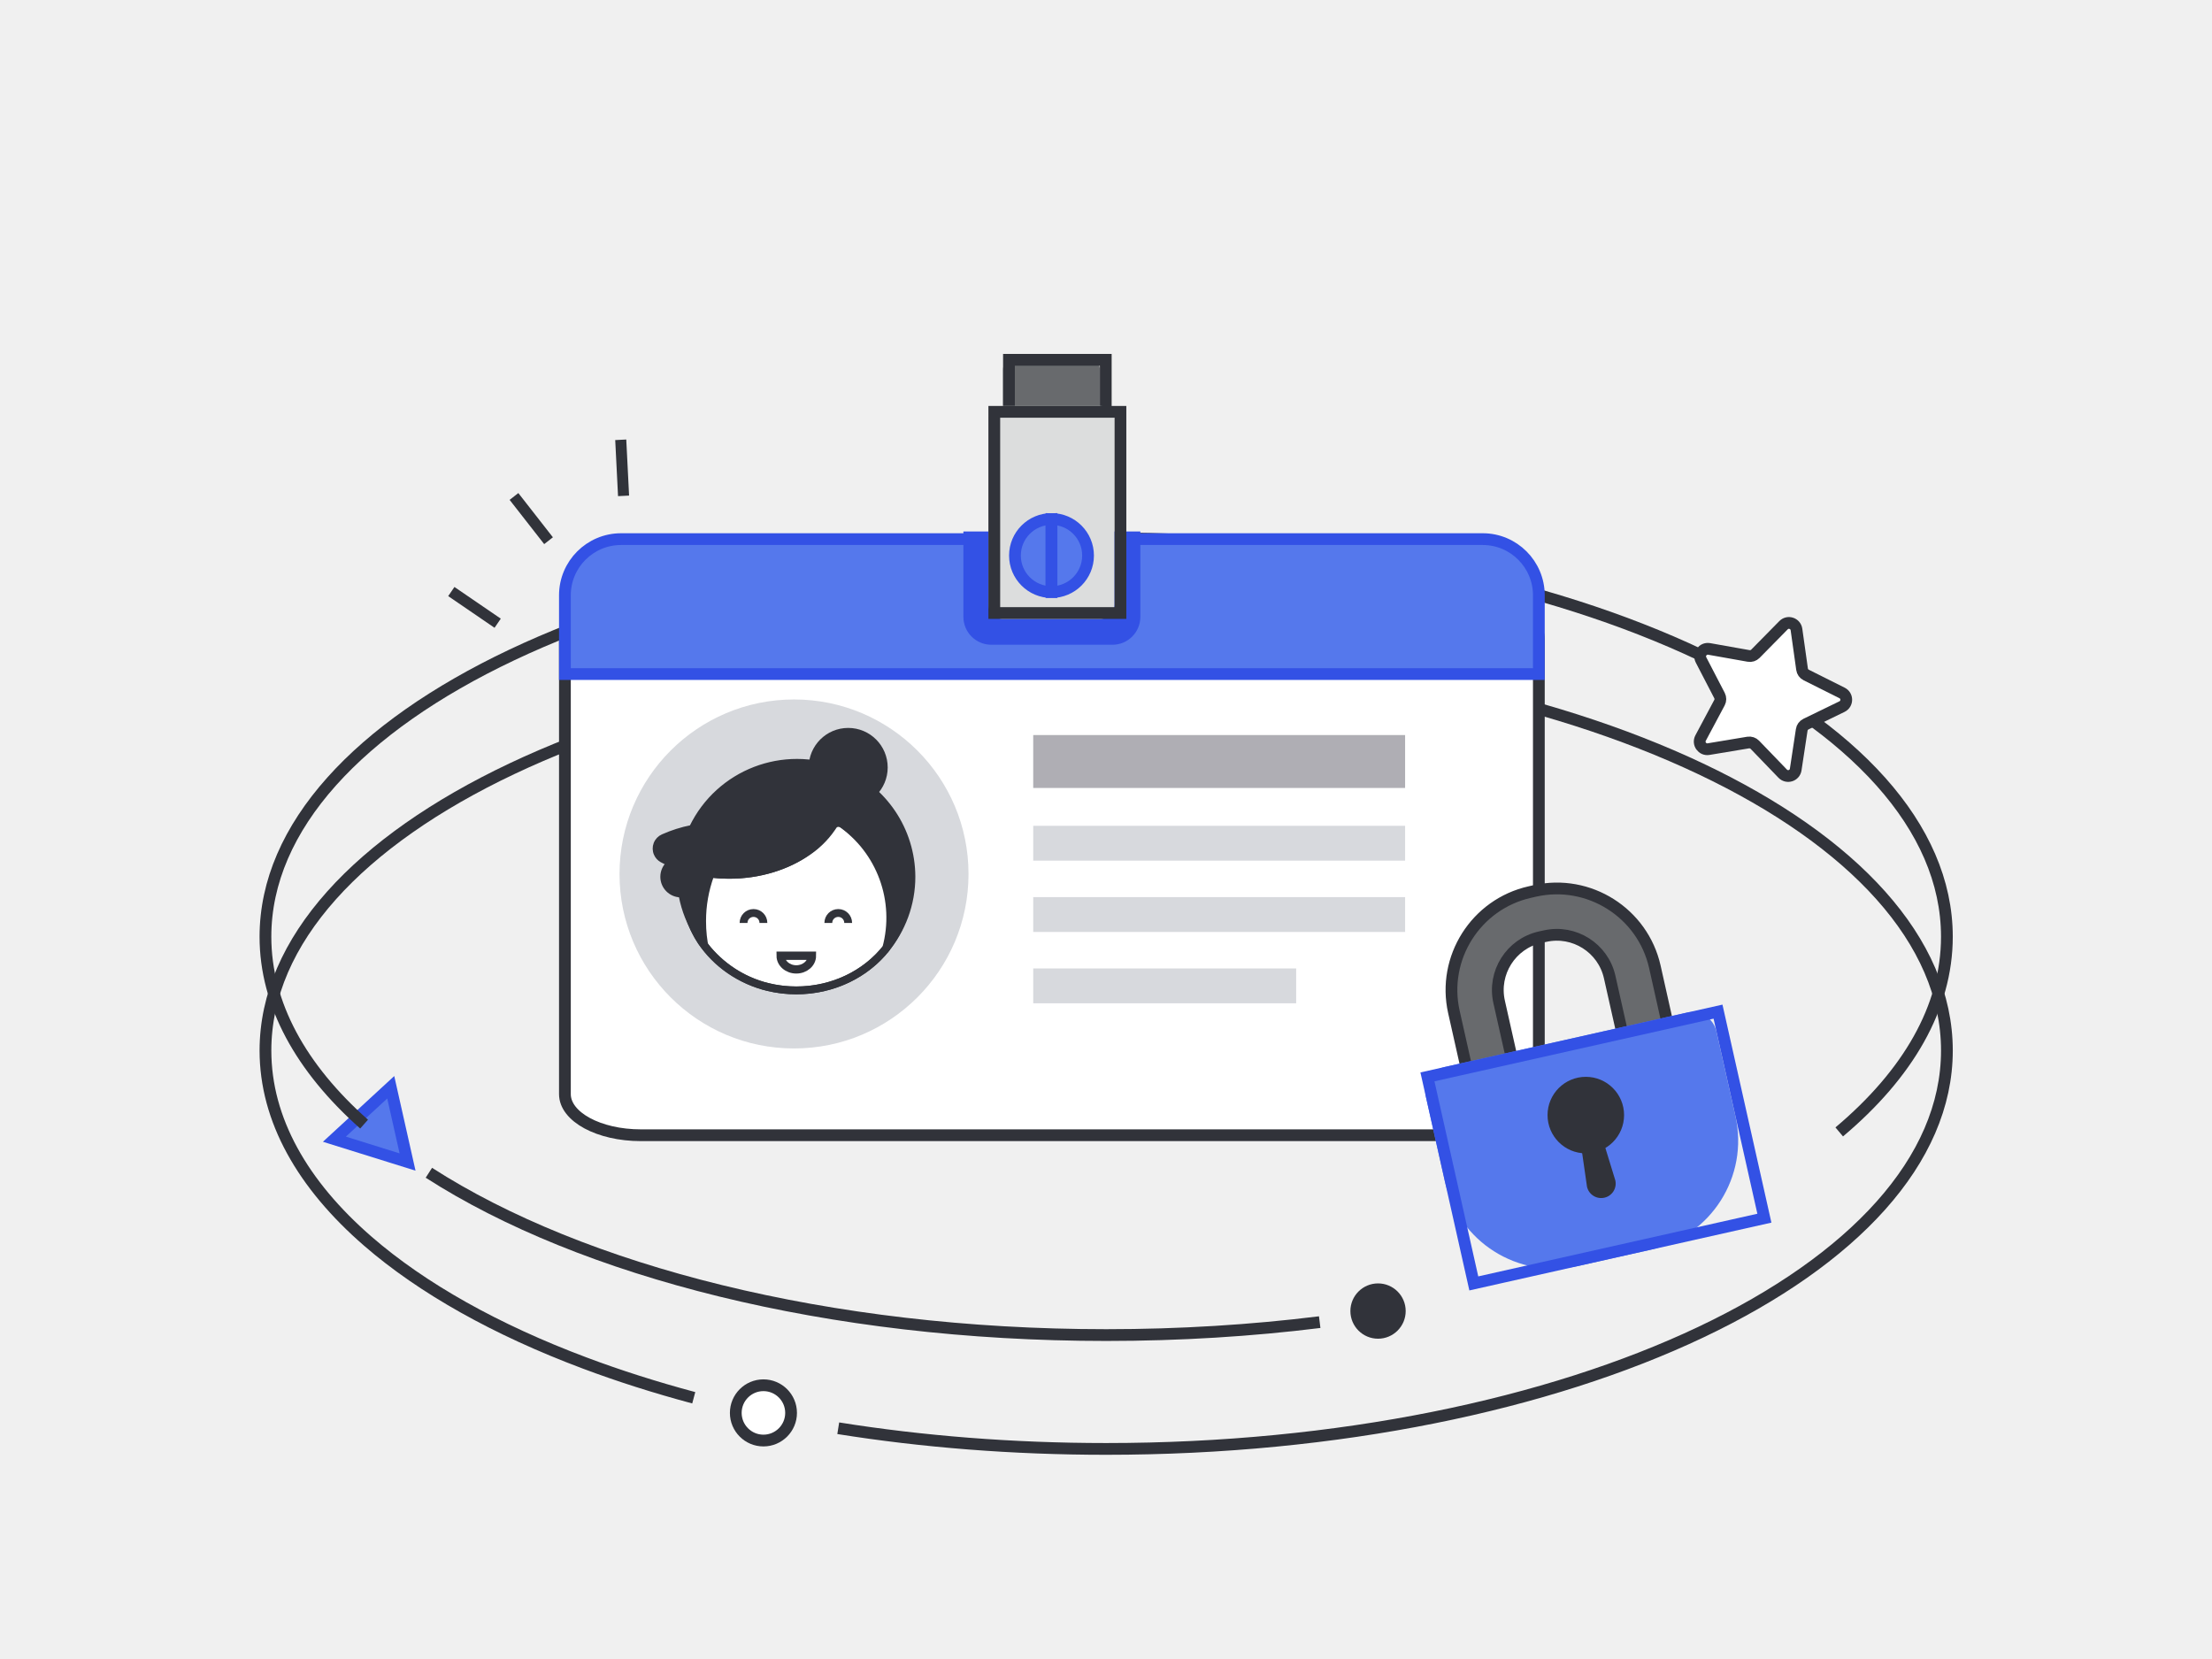
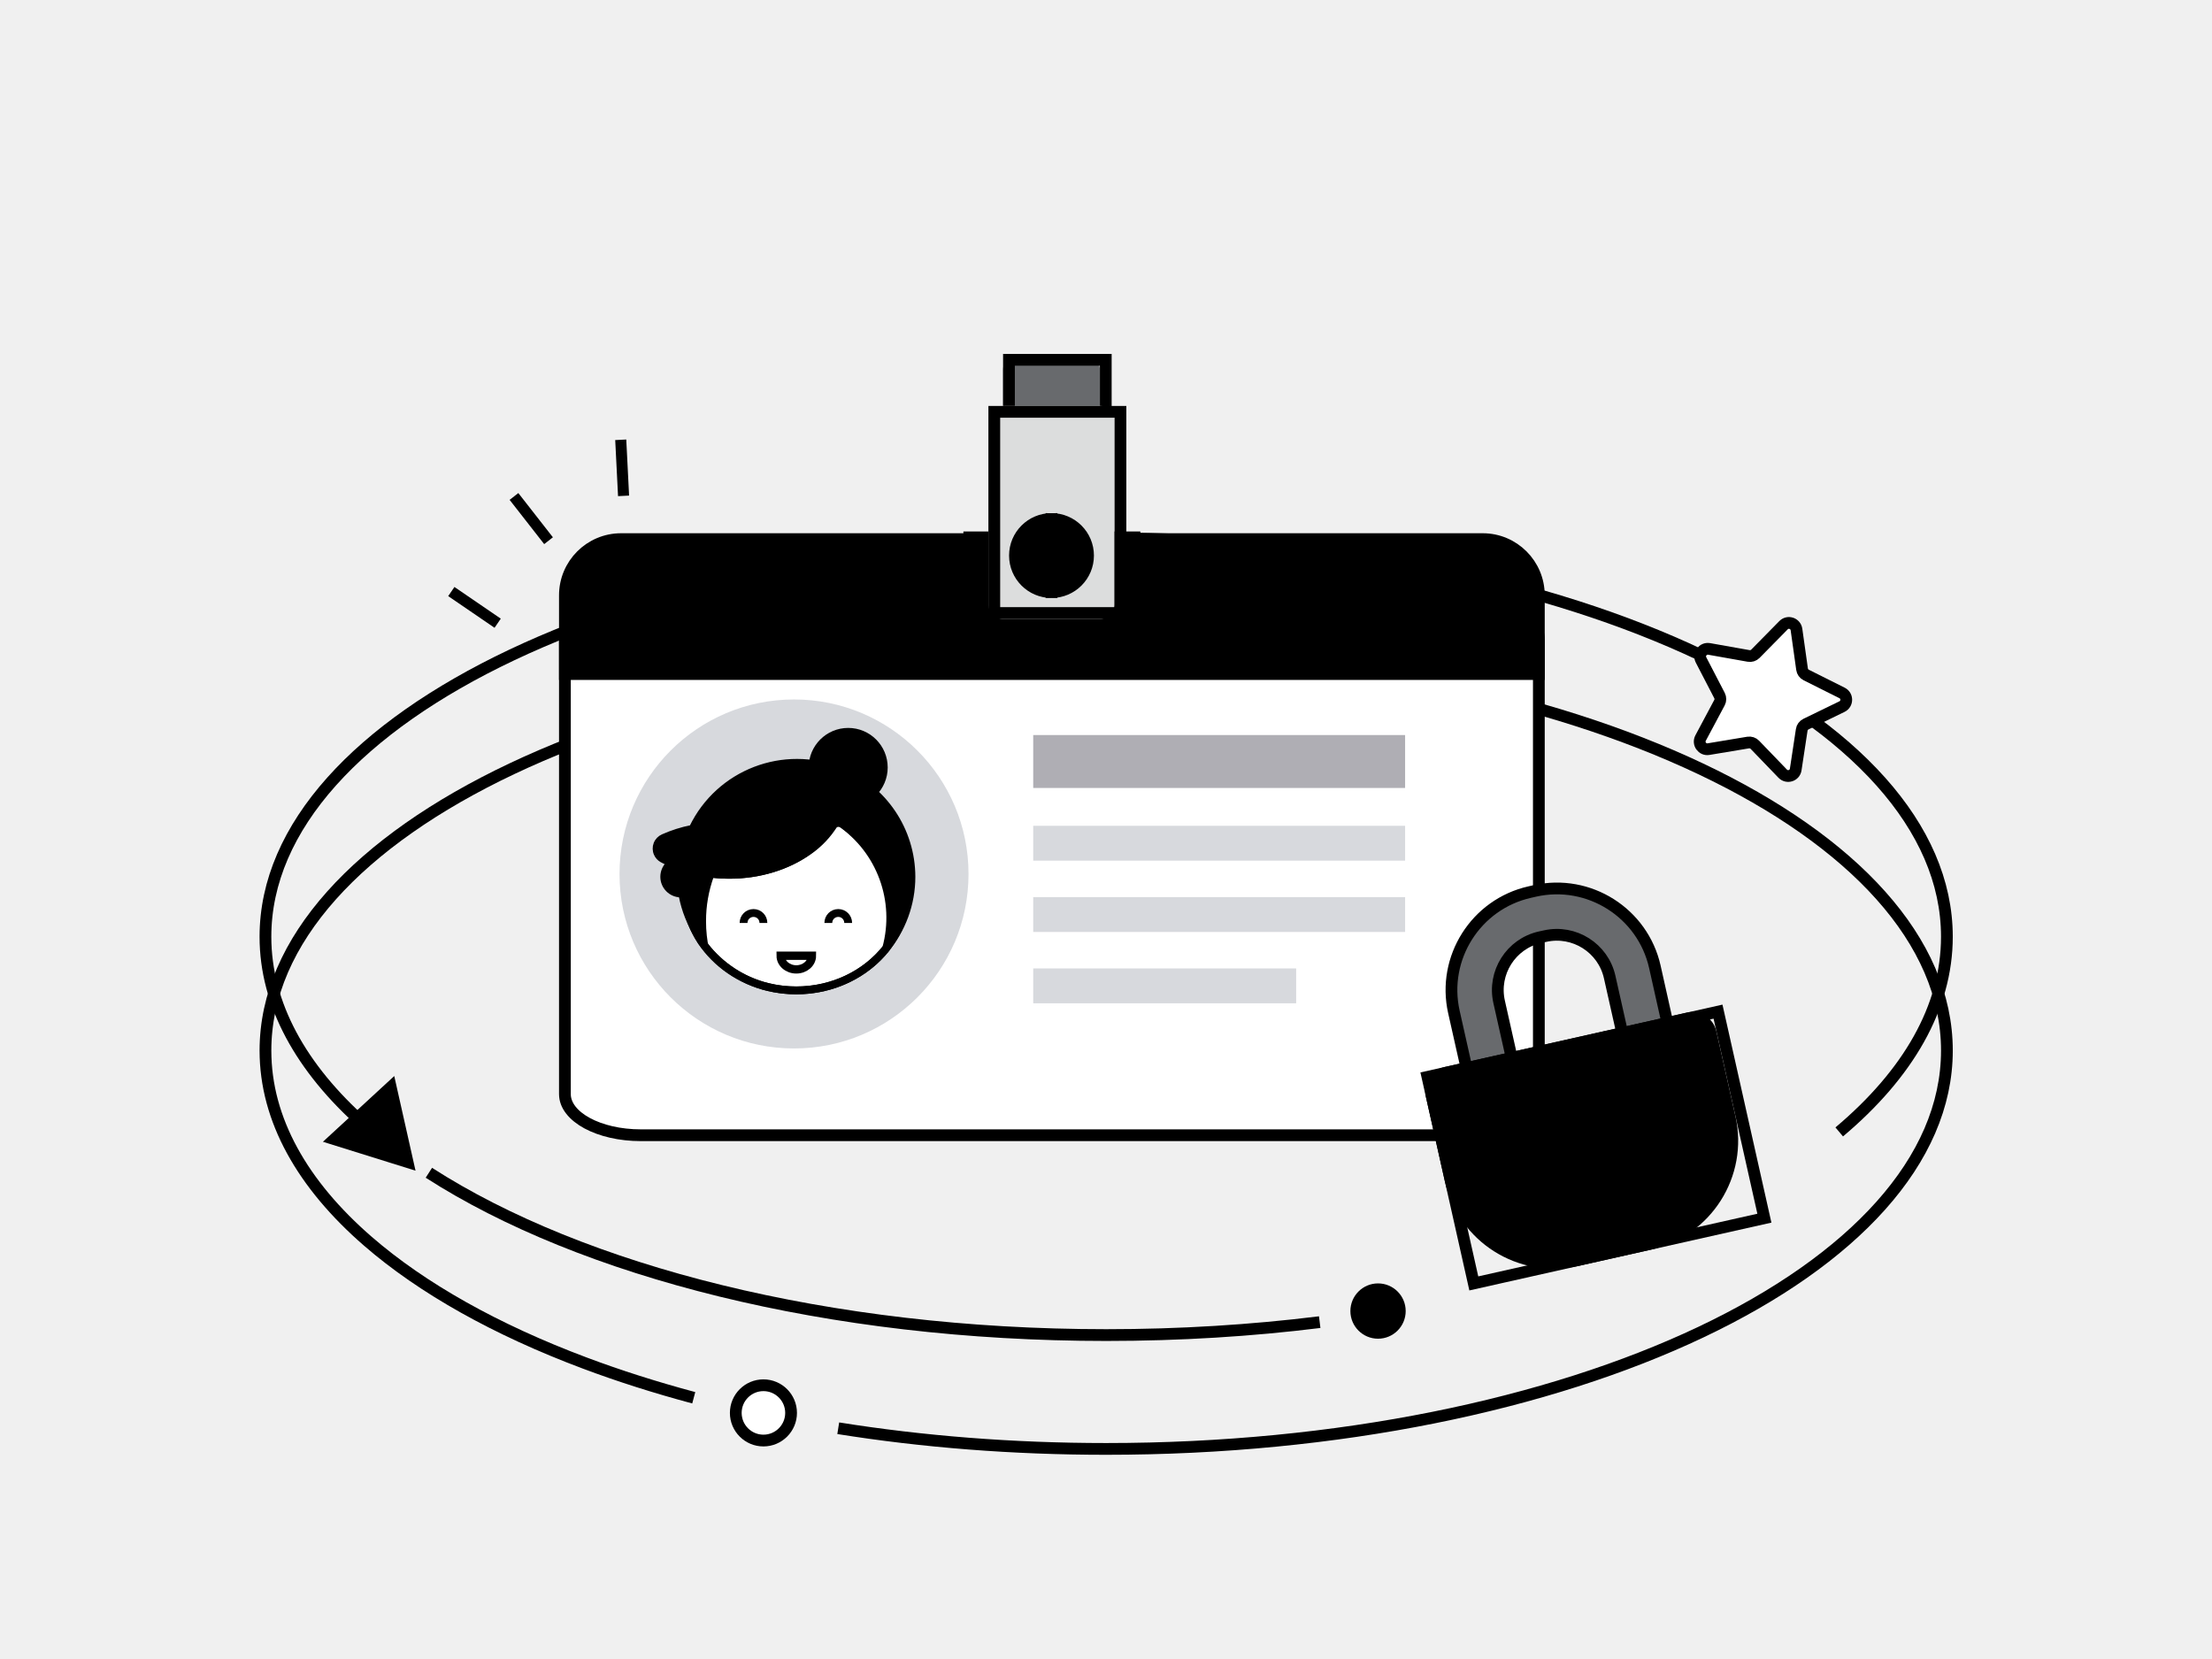
<svg xmlns="http://www.w3.org/2000/svg" viewBox="0 0 400 300" fill="none">
-   <path fill-rule="evenodd" clip-rule="evenodd" d="m70.66 196.612 3.04 13.52-13.23-4.13 10.19-9.39Z" fill="#5578EC" />
-   <path d="m73.7 210.132-3.04-13.52-10.19 9.39 13.23 4.13Z" stroke="#3351E5" stroke-width="2.126" />
-   <path d="M65.84 203.277c-11.39-10.1-17.84-21.64-17.84-33.89 0-39.79 68.07-72.04 152.03-72.04 83.97 0 152.03 32.25 152.03 72.04 0 12.82-7.07 24.87-19.47 35.3" stroke="#31333A" stroke-width="2.126" />
-   <path d="M125.452 252.76c-6.94-1.86-13.54-3.96-19.74-6.29-15.97-5.99-29.33-13.47-39.16-21.99-11.83-10.25-18.55-22.01-18.55-34.51 0-39.79 68.07-72.04 152.03-72.04 83.97 0 152.03 32.25 152.03 72.04 0 39.79-68.06 72.04-152.03 72.04-16.94 0-33.23-1.31-48.45-3.74" stroke="#31333A" stroke-width="2.126" />
-   <path d="M238.644 239.084c-12.33 1.53-25.27 2.34-38.61 2.34-50.25 0-94.8-11.55-122.48-29.35" stroke="#31333A" stroke-width="2.126" />
-   <path fill-rule="evenodd" clip-rule="evenodd" d="M249.193 232.08c-2.76 0-5 2.24-5 5s2.24 5 5 5 5-2.24 5-5-2.24-5-5-5Z" fill="#31333A" />
+   <path fill-rule="evenodd" clip-rule="evenodd" d="m70.66 196.612 3.04 13.52-13.23-4.13 10.19-9.39Z" fill="#000" />
+   <path d="m73.7 210.132-3.04-13.52-10.19 9.39 13.23 4.13Z" stroke="#000000" stroke-width="2.126" />
+   <path d="M65.84 203.277c-11.39-10.1-17.84-21.64-17.84-33.89 0-39.79 68.07-72.04 152.03-72.04 83.97 0 152.03 32.25 152.03 72.04 0 12.82-7.07 24.87-19.47 35.3" stroke="#000000" stroke-width="2.126" />
+   <path d="M125.452 252.76c-6.94-1.86-13.54-3.96-19.74-6.29-15.97-5.99-29.33-13.47-39.16-21.99-11.83-10.25-18.55-22.01-18.55-34.51 0-39.79 68.07-72.04 152.03-72.04 83.97 0 152.03 32.25 152.03 72.04 0 39.79-68.06 72.04-152.03 72.04-16.94 0-33.23-1.31-48.45-3.74" stroke="#000000" stroke-width="2.126" />
+   <path d="M238.644 239.084c-12.33 1.53-25.27 2.34-38.61 2.34-50.25 0-94.8-11.55-122.48-29.35" stroke="#000000" stroke-width="2.126" />
+   <path fill-rule="evenodd" clip-rule="evenodd" d="M249.193 232.08c-2.76 0-5 2.24-5 5s2.24 5 5 5 5-2.24 5-5-2.24-5-5-5Z" fill="#000000" />
  <path fill-rule="evenodd" clip-rule="evenodd" d="M102.154 197.846v-82.26c0-4.11 6.14-7.44 13.72-7.44h148.67c7.58 0 13.73 3.33 13.73 7.44v82.26c0 4.11-6.15 7.44-13.73 7.44h-148.67c-7.58 0-13.72-3.33-13.72-7.44Z" fill="#fff" />
-   <path d="M102.154 115.586v82.26c0 4.11 6.14 7.44 13.72 7.44h148.67c7.58 0 13.73-3.33 13.73-7.44v-82.26c0-4.11-6.15-7.44-13.73-7.44h-148.67c-7.58 0-13.72 3.33-13.72 7.44Z" stroke="#31333A" stroke-width="2.126" />
-   <path fill-rule="evenodd" clip-rule="evenodd" d="M112.314 97.49h155.81c5.6 0 10.15 4.55 10.15 10.16v14.24h-176.12v-14.24c0-5.61 4.55-10.16 10.16-10.16Z" fill="#5578EC" />
-   <path d="M268.124 97.49h-155.81c-5.61 0-10.16 4.55-10.16 10.16v14.24h176.12v-14.24c0-5.61-4.55-10.16-10.15-10.16Z" stroke="#3351E5" stroke-width="2.126" />
+   <path d="M102.154 115.586v82.26c0 4.11 6.14 7.44 13.72 7.44h148.67c7.58 0 13.73-3.33 13.73-7.44v-82.26c0-4.11-6.15-7.44-13.73-7.44h-148.67c-7.58 0-13.72 3.33-13.72 7.44Z" stroke="#000000" stroke-width="2.126" />
+   <path fill-rule="evenodd" clip-rule="evenodd" d="M112.314 97.49h155.81c5.6 0 10.15 4.55 10.15 10.16v14.24h-176.12v-14.24c0-5.61 4.55-10.16 10.16-10.16Z" fill="#000" />
+   <path d="M268.124 97.49h-155.81c-5.61 0-10.16 4.55-10.16 10.16v14.24h176.12v-14.24c0-5.61-4.55-10.16-10.15-10.16Z" stroke="#000000" stroke-width="2.126" />
  <path fill-rule="evenodd" clip-rule="evenodd" d="M265.712 195.453c1.24 5.51 6.72 8.98 12.23 7.75l16.36-3.68c5.51-1.23 8.98-6.72 7.74-12.22l-2.79-12.47c-2.19-9.76-11.92-15.92-21.69-13.73l-.92.21c-9.76 2.19-15.92 11.92-13.73 21.68l2.8 12.46Zm28.167-6.323-2.8-12.46c-1.18-5.25-6.42-8.57-11.68-7.39l-.92.2c-5.25 1.18-8.57 6.42-7.39 11.68l2.8 12.46c.22.98 1.23 1.63 2.22 1.41l16.36-3.68c.98-.22 1.63-1.23 1.41-2.22Z" fill="#686A6D" />
-   <path d="M265.712 195.453c1.24 5.51 6.72 8.98 12.23 7.75l16.36-3.68c5.51-1.23 8.98-6.72 7.74-12.22l-2.79-12.47c-2.19-9.76-11.92-15.92-21.69-13.73l-.92.21c-9.76 2.19-15.92 11.92-13.73 21.68l2.8 12.46Zm28.167-6.323-2.8-12.46c-1.18-5.25-6.42-8.57-11.68-7.39l-.92.2c-5.25 1.18-8.57 6.42-7.39 11.68l2.8 12.46c.22.98 1.23 1.63 2.22 1.41l16.36-3.68c.98-.22 1.63-1.23 1.41-2.22Z" stroke="#31333A" stroke-width="2.126" />
-   <path fill-rule="evenodd" clip-rule="evenodd" d="m285.415 228.924 13.124-2.947c10.888-2.444 17.729-13.245 15.284-24.134l-3.446-15.348a4.468 4.468 0 0 0-5.34-3.382l-43.82 9.838a4.468 4.468 0 0 0-3.382 5.34l3.446 15.348c2.445 10.889 13.245 17.729 24.134 15.285Z" fill="#5578EC" />
-   <path d="m310.672 182.937-52.546 11.797 8.385 37.348 52.546-11.797-8.385-37.348Z" stroke="#3351E5" stroke-width="2.126" />
-   <path fill-rule="evenodd" clip-rule="evenodd" d="M286.765 194.724c-3.82 0-6.92 3.1-6.92 6.92s3.1 6.92 6.92 6.92 6.92-3.1 6.92-6.92-3.1-6.92-6.92-6.92Z" fill="#31333A" />
-   <path fill-rule="evenodd" clip-rule="evenodd" d="m288.891 203.001 3.21 10.45c.32 1.41-.57 2.82-1.98 3.13-1.42.32-2.82-.57-3.14-1.98l-1.56-10.82 3.47-.78Z" fill="#31333A" />
-   <path d="m144.481 167.653-1.15 2.01c-.34.58-.68 1.2-.64 1.87.05.67.67 1.34 1.32 1.16" stroke="#31333A" stroke-width=".425" />
+   <path d="M265.712 195.453c1.24 5.51 6.72 8.98 12.23 7.75l16.36-3.68c5.51-1.23 8.98-6.72 7.74-12.22l-2.79-12.47c-2.19-9.76-11.92-15.92-21.69-13.73l-.92.21c-9.76 2.19-15.92 11.92-13.73 21.68l2.8 12.46Zm28.167-6.323-2.8-12.46c-1.18-5.25-6.42-8.57-11.68-7.39l-.92.2c-5.25 1.18-8.57 6.42-7.39 11.68l2.8 12.46c.22.98 1.23 1.63 2.22 1.41l16.36-3.68c.98-.22 1.63-1.23 1.41-2.22Z" stroke="#000000" stroke-width="2.126" />
+   <path fill-rule="evenodd" clip-rule="evenodd" d="m285.415 228.924 13.124-2.947c10.888-2.444 17.729-13.245 15.284-24.134l-3.446-15.348a4.468 4.468 0 0 0-5.34-3.382l-43.82 9.838a4.468 4.468 0 0 0-3.382 5.34l3.446 15.348c2.445 10.889 13.245 17.729 24.134 15.285Z" fill="#000" />
+   <path d="m310.672 182.937-52.546 11.797 8.385 37.348 52.546-11.797-8.385-37.348Z" stroke="#000000" stroke-width="2.126" />
+   <path fill-rule="evenodd" clip-rule="evenodd" d="M286.765 194.724c-3.82 0-6.92 3.1-6.92 6.92s3.1 6.92 6.92 6.92 6.92-3.1 6.92-6.92-3.1-6.92-6.92-6.92Z" fill="#000000" />
+   <path fill-rule="evenodd" clip-rule="evenodd" d="m288.891 203.001 3.21 10.45c.32 1.41-.57 2.82-1.98 3.13-1.42.32-2.82-.57-3.14-1.98l-1.56-10.82 3.47-.78Z" fill="#000000" />
+   <path d="m144.481 167.653-1.15 2.01c-.34.58-.68 1.2-.64 1.87.05.67.67 1.34 1.32 1.16" stroke="#000000" stroke-width=".425" />
  <path fill-rule="evenodd" clip-rule="evenodd" d="M186.839 142.49h67.25v-9.57h-67.25v9.57Z" fill="#AFAEB4" />
  <path fill-rule="evenodd" clip-rule="evenodd" d="M186.839 155.631h67.25v-6.3h-67.25v6.3ZM186.839 168.529h67.25v-6.3h-67.25v6.3ZM186.839 181.426h47.55v-6.3h-47.55v6.3Z" fill="#D7D9DD" />
-   <path fill-rule="evenodd" clip-rule="evenodd" d="M201.174 116.591h-21.91c-2.79 0-5.05-2.26-5.05-5.05v-15.43h32v15.43c0 2.79-2.26 5.05-5.04 5.05Z" fill="#3351E5" />
+   <path fill-rule="evenodd" clip-rule="evenodd" d="M201.174 116.591h-21.91c-2.79 0-5.05-2.26-5.05-5.05v-15.43h32v15.43c0 2.79-2.26 5.05-5.04 5.05Z" fill="#000000" />
  <path fill-rule="evenodd" clip-rule="evenodd" d="M184.268 75.95h11.75c.76 0 1.5-.3 2.04-.84s.84-1.28.84-2.04v-6.19c0-.76-.3-1.5-.84-2.04s-1.28-.84-2.04-.84h-11.75c-.76 0-1.5.3-2.04.84s-.84 1.28-.84 2.04v6.19c0 .76.3 1.5.84 2.04s1.28.84 2.04.84Z" fill="#686A6D" />
-   <path d="M199.958 65.064h-17.507v9.822h17.507v-9.822Z" stroke="#31333A" stroke-width="2.126" />
+   <path d="M199.958 65.064h-17.507v9.822h17.507v-9.822Z" stroke="#000000" stroke-width="2.126" />
  <path fill-rule="evenodd" clip-rule="evenodd" d="M181.337 111.919h17.62a2.6 2.6 0 0 0 2.59-2.6v-33.31a2.6 2.6 0 0 0-2.59-2.6h-17.62a2.595 2.595 0 0 0-2.6 2.6v33.31a2.595 2.595 0 0 0 2.6 2.6Z" fill="#DCDDDD" />
-   <path d="M202.613 74.473H179.8v36.381h22.813V74.473Z" stroke="#31333A" stroke-width="2.126" />
+   <path d="M202.613 74.473H179.8v36.381h22.813V74.473Z" stroke="#000000" stroke-width="2.126" />
  <path fill-rule="evenodd" clip-rule="evenodd" d="M143.589 126.485c-17.43 0-31.56 14.13-31.56 31.56 0 17.42 14.13 31.55 31.56 31.55 17.42 0 31.55-14.13 31.55-31.55 0-17.43-14.13-31.56-31.55-31.56Z" fill="#D7D9DD" />
-   <path fill-rule="evenodd" clip-rule="evenodd" d="M183.536 100.461a6.61 6.61 0 0 1 6.61-6.61v13.22a6.61 6.61 0 0 1-6.61-6.61Z" fill="#5578EC" />
-   <path d="M190.146 93.85a6.61 6.61 0 0 0 0 13.221v-13.22Z" stroke="#3351E5" stroke-width="2.126" />
-   <path fill-rule="evenodd" clip-rule="evenodd" d="M190.144 93.85a6.61 6.61 0 0 1 0 13.221v-13.22Z" fill="#5578EC" />
-   <path d="M196.754 100.461a6.61 6.61 0 0 0-6.61-6.61v13.22a6.61 6.61 0 0 0 6.61-6.61Z" stroke="#3351E5" stroke-width="2.126" />
+   <path fill-rule="evenodd" clip-rule="evenodd" d="M183.536 100.461a6.61 6.61 0 0 1 6.61-6.61v13.22a6.61 6.61 0 0 1-6.61-6.61Z" fill="#000" />
+   <path d="M190.146 93.85a6.61 6.61 0 0 0 0 13.221v-13.22Z" stroke="#000000" stroke-width="2.126" />
+   <path fill-rule="evenodd" clip-rule="evenodd" d="M190.144 93.85a6.61 6.61 0 0 1 0 13.221v-13.22Z" fill="#000" />
+   <path d="M196.754 100.461a6.61 6.61 0 0 0-6.61-6.61v13.22a6.61 6.61 0 0 0 6.61-6.61Z" stroke="#000000" stroke-width="2.126" />
  <path fill-rule="evenodd" clip-rule="evenodd" d="M160.252 171.477c-3.64 4.61-9.57 7.62-16.26 7.62-1.78 0-3.51-.22-5.16-.62-.26-.06-.5-.13-.75-.2-.02 0-.04-.01-.06-.01a21.012 21.012 0 0 1-11.09-7.89c-.04-.05-.07-.1-.11-.16-1.84-2.78-2.9-6.06-2.9-9.55 0-1.21.13-2.39.37-3.54 2.45.71 5 1.07 7.56 1.06 5.54 0 10.57-1.62 14.3-4.25 1.92-1.32 3.54-3.03 4.76-5.02.01-.01.01-.02.02-.04.21-.31.63-.38.94-.17 7.38 5.02 10.73 14.17 8.38 22.77Z" fill="#fff" />
-   <path d="M143.992 179.097c6.69 0 12.62-3.01 16.26-7.62 2.35-8.6-1-17.75-8.38-22.77a.674.674 0 0 0-.94.17c-.01.02-.01.03-.02.04-1.22 1.99-2.84 3.7-4.76 5.02-3.73 2.63-8.76 4.25-14.3 4.25-2.56.01-5.11-.35-7.56-1.06-.24 1.15-.37 2.33-.37 3.54 0 3.49 1.06 6.77 2.9 9.55.04.06.07.11.11.16 2.68 3.73 6.56 6.55 11.09 7.89.02 0 .04.01.06.01.25.07.49.14.75.2 1.65.4 3.38.62 5.16.62Z" stroke="#31333A" stroke-width="1.417" />
-   <path fill-rule="evenodd" clip-rule="evenodd" d="M125.008 149.562c4.87-10.06 16.71-14.61 27.06-10.41 7.9 3.2 13.08 10.87 13.1 19.4 0 4.95-1.76 9.74-4.98 13.51 2.42-8.46-.72-17.51-7.85-22.66-.02-.02-.04-.03-.06-.04-.55-.36-1.28-.2-1.64.36-1.19 1.8-2.71 3.36-4.49 4.58-3.73 2.63-8.76 4.25-14.3 4.25-1.03 0-2.07-.06-3.1-.18-.95 2.63-1.44 5.4-1.43 8.2-.01 1.77.19 3.53.57 5.25a20.777 20.777 0 0 1-5.13-14.84c-.49-.17-.98-.36-1.45-.57a25.9 25.9 0 0 1-1.67-.82c-.47-.26-.84-.67-1.05-1.16-.55-1.24.02-2.69 1.26-3.23 1.66-.74 3.39-1.29 5.16-1.64Z" fill="#31333A" />
-   <path d="M152.068 139.152c-10.35-4.2-22.19.35-27.06 10.41-1.77.35-3.5.9-5.16 1.64a2.445 2.445 0 0 0-1.26 3.23c.21.49.58.9 1.05 1.16.54.29 1.09.56 1.67.82.47.21.96.4 1.45.57a20.777 20.777 0 0 0 5.13 14.84 23.72 23.72 0 0 1-.57-5.25c-.01-2.8.48-5.57 1.43-8.2 1.03.12 2.07.18 3.1.18 5.54 0 10.57-1.62 14.3-4.25 1.78-1.22 3.3-2.78 4.49-4.58.36-.56 1.09-.72 1.64-.36.02.01.04.02.06.04a20.861 20.861 0 0 1 7.85 22.66c3.22-3.77 4.98-8.56 4.98-13.51-.02-8.53-5.2-16.2-13.1-19.4Z" stroke="#31333A" stroke-width=".709" />
-   <path d="M138.049 166.896c0-1-.8-1.8-1.79-1.8-1 0-1.8.8-1.8 1.8M153.378 166.896c0-1-.8-1.8-1.79-1.8-1 0-1.8.8-1.8 1.8" stroke="#31333A" stroke-width="1.417" />
-   <path d="M143.992 142.231c-11.08 0-20.07 8.25-20.07 18.43s8.99 18.43 20.07 18.43c11.09 0 20.08-8.25 20.08-18.43s-8.99-18.43-20.08-18.43Z" stroke="#31333A" stroke-width="1.417" />
-   <path fill-rule="evenodd" clip-rule="evenodd" d="M123.049 154.826a3.726 3.726 0 0 0 0 7.45 3.73 3.73 0 0 0 3.73-3.73c0-2.05-1.67-3.72-3.73-3.72Z" fill="#31333A" />
+   <path d="M143.992 179.097c6.69 0 12.62-3.01 16.26-7.62 2.35-8.6-1-17.75-8.38-22.77a.674.674 0 0 0-.94.17c-.01.02-.01.03-.02.04-1.22 1.99-2.84 3.7-4.76 5.02-3.73 2.63-8.76 4.25-14.3 4.25-2.56.01-5.11-.35-7.56-1.06-.24 1.15-.37 2.33-.37 3.54 0 3.49 1.06 6.77 2.9 9.55.04.06.07.11.11.16 2.68 3.73 6.56 6.55 11.09 7.89.02 0 .04.01.06.01.25.07.49.14.75.2 1.65.4 3.38.62 5.16.62Z" stroke="#000000" stroke-width="1.417" />
+   <path fill-rule="evenodd" clip-rule="evenodd" d="M125.008 149.562c4.87-10.06 16.71-14.61 27.06-10.41 7.9 3.2 13.08 10.87 13.1 19.4 0 4.95-1.76 9.74-4.98 13.51 2.42-8.46-.72-17.51-7.85-22.66-.02-.02-.04-.03-.06-.04-.55-.36-1.28-.2-1.64.36-1.19 1.8-2.71 3.36-4.49 4.58-3.73 2.63-8.76 4.25-14.3 4.25-1.03 0-2.07-.06-3.1-.18-.95 2.63-1.44 5.4-1.43 8.2-.01 1.77.19 3.53.57 5.25a20.777 20.777 0 0 1-5.13-14.84c-.49-.17-.98-.36-1.45-.57a25.9 25.9 0 0 1-1.67-.82c-.47-.26-.84-.67-1.05-1.16-.55-1.24.02-2.69 1.26-3.23 1.66-.74 3.39-1.29 5.16-1.64Z" fill="#000000" />
+   <path d="M152.068 139.152c-10.35-4.2-22.19.35-27.06 10.41-1.77.35-3.5.9-5.16 1.64a2.445 2.445 0 0 0-1.26 3.23c.21.49.58.9 1.05 1.16.54.29 1.09.56 1.67.82.47.21.96.4 1.45.57a20.777 20.777 0 0 0 5.13 14.84 23.72 23.72 0 0 1-.57-5.25c-.01-2.8.48-5.57 1.43-8.2 1.03.12 2.07.18 3.1.18 5.54 0 10.57-1.62 14.3-4.25 1.78-1.22 3.3-2.78 4.49-4.58.36-.56 1.09-.72 1.64-.36.02.01.04.02.06.04a20.861 20.861 0 0 1 7.85 22.66c3.22-3.77 4.98-8.56 4.98-13.51-.02-8.53-5.2-16.2-13.1-19.4Z" stroke="#000000" stroke-width=".709" />
+   <path d="M138.049 166.896c0-1-.8-1.8-1.79-1.8-1 0-1.8.8-1.8 1.8M153.378 166.896c0-1-.8-1.8-1.79-1.8-1 0-1.8.8-1.8 1.8" stroke="#000000" stroke-width="1.417" />
+   <path d="M143.992 142.231c-11.08 0-20.07 8.25-20.07 18.43s8.99 18.43 20.07 18.43c11.09 0 20.08-8.25 20.08-18.43s-8.99-18.43-20.08-18.43Z" stroke="#000000" stroke-width="1.417" />
+   <path fill-rule="evenodd" clip-rule="evenodd" d="M123.049 154.826a3.726 3.726 0 0 0 0 7.45 3.73 3.73 0 0 0 3.73-3.73c0-2.05-1.67-3.72-3.73-3.72Z" fill="#000000" />
  <path fill-rule="evenodd" clip-rule="evenodd" d="M143.995 175.298c1.56 0 2.83-1.1 2.83-2.47h-5.66c0 1.37 1.27 2.47 2.83 2.47Z" fill="#fff" />
-   <path d="M143.995 175.298c1.56 0 2.83-1.1 2.83-2.47h-5.66c0 1.37 1.27 2.47 2.83 2.47Z" stroke="#31333A" stroke-width="1.5" />
+   <path d="M143.995 175.298c1.56 0 2.83-1.1 2.83-2.47h-5.66c0 1.37 1.27 2.47 2.83 2.47Z" stroke="#000000" stroke-width="1.5" />
  <path fill-rule="evenodd" clip-rule="evenodd" d="m316.12 134.275-7.16 1.19c-1.12.19-1.97-1-1.44-2l3.42-6.41c.21-.4.21-.87 0-1.28l-3.34-6.44c-.52-1.01.34-2.18 1.46-1.99l7.15 1.27c.44.08.9-.07 1.22-.39l5.09-5.17c.8-.81 2.18-.35 2.34.78l1.01 7.18c.06.45.34.84.74 1.04l6.49 3.25c1.02.51 1.01 1.97-.01 2.47l-6.52 3.17c-.41.2-.7.59-.76 1.03l-1.09 7.18c-.17 1.13-1.55 1.57-2.35.75l-5.03-5.22c-.32-.33-.77-.48-1.22-.41Z" fill="#fff" />
-   <path d="m308.96 135.465 7.16-1.19c.45-.07.9.08 1.22.41l5.03 5.22c.8.82 2.18.38 2.35-.75l1.09-7.18c.06-.44.35-.83.76-1.03l6.52-3.17c1.02-.5 1.03-1.96.01-2.47l-6.49-3.25c-.4-.2-.68-.59-.74-1.04l-1.01-7.18c-.16-1.13-1.54-1.59-2.34-.78l-5.09 5.17c-.32.32-.78.47-1.22.39l-7.15-1.27c-1.12-.19-1.98.98-1.46 1.99l3.34 6.44c.21.41.21.88 0 1.28l-3.42 6.41c-.53 1 .32 2.19 1.44 2Z" stroke="#31333A" stroke-width="2.126" />
+   <path d="m308.96 135.465 7.16-1.19c.45-.07.9.08 1.22.41l5.03 5.22c.8.82 2.18.38 2.35-.75l1.09-7.18c.06-.44.35-.83.76-1.03l6.52-3.17c1.02-.5 1.03-1.96.01-2.47l-6.49-3.25c-.4-.2-.68-.59-.74-1.04l-1.01-7.18c-.16-1.13-1.54-1.59-2.34-.78l-5.09 5.17c-.32.32-.78.47-1.22.39l-7.15-1.27c-1.12-.19-1.98.98-1.46 1.99l3.34 6.44c.21.41.21.88 0 1.28l-3.42 6.41c-.53 1 .32 2.19 1.44 2Z" stroke="#000000" stroke-width="2.126" />
  <path fill-rule="evenodd" clip-rule="evenodd" d="M138.052 250.496c-2.76 0-5 2.24-5 5s2.24 5 5 5 5-2.24 5-5-2.24-5-5-5Z" fill="#fff" />
-   <path d="M138.052 250.496c-2.76 0-5 2.24-5 5s2.24 5 5 5 5-2.24 5-5-2.24-5-5-5Z" stroke="#31333A" stroke-width="2.126" />
-   <path fill-rule="evenodd" clip-rule="evenodd" d="M153.384 131.631c-3.95 0-7.15 3.2-7.15 7.15 0 3.94 3.2 7.14 7.15 7.14 3.94 0 7.14-3.2 7.14-7.14 0-3.95-3.2-7.15-7.14-7.15Z" fill="#31333A" />
-   <path d="m81.614 106.969 8.38 5.73M92.944 89.777l6.25 8M112.25 79.528l.51 10.14" stroke="#31333A" stroke-width="2" />
+   <path d="M138.052 250.496c-2.76 0-5 2.24-5 5s2.24 5 5 5 5-2.24 5-5-2.24-5-5-5Z" stroke="#000000" stroke-width="2.126" />
+   <path fill-rule="evenodd" clip-rule="evenodd" d="M153.384 131.631c-3.95 0-7.15 3.2-7.15 7.15 0 3.94 3.2 7.14 7.15 7.14 3.94 0 7.14-3.2 7.14-7.14 0-3.95-3.2-7.15-7.14-7.15Z" fill="#000000" />
+   <path d="m81.614 106.969 8.38 5.73M92.944 89.777l6.25 8M112.25 79.528l.51 10.14" stroke="#000000" stroke-width="2" />
</svg>
